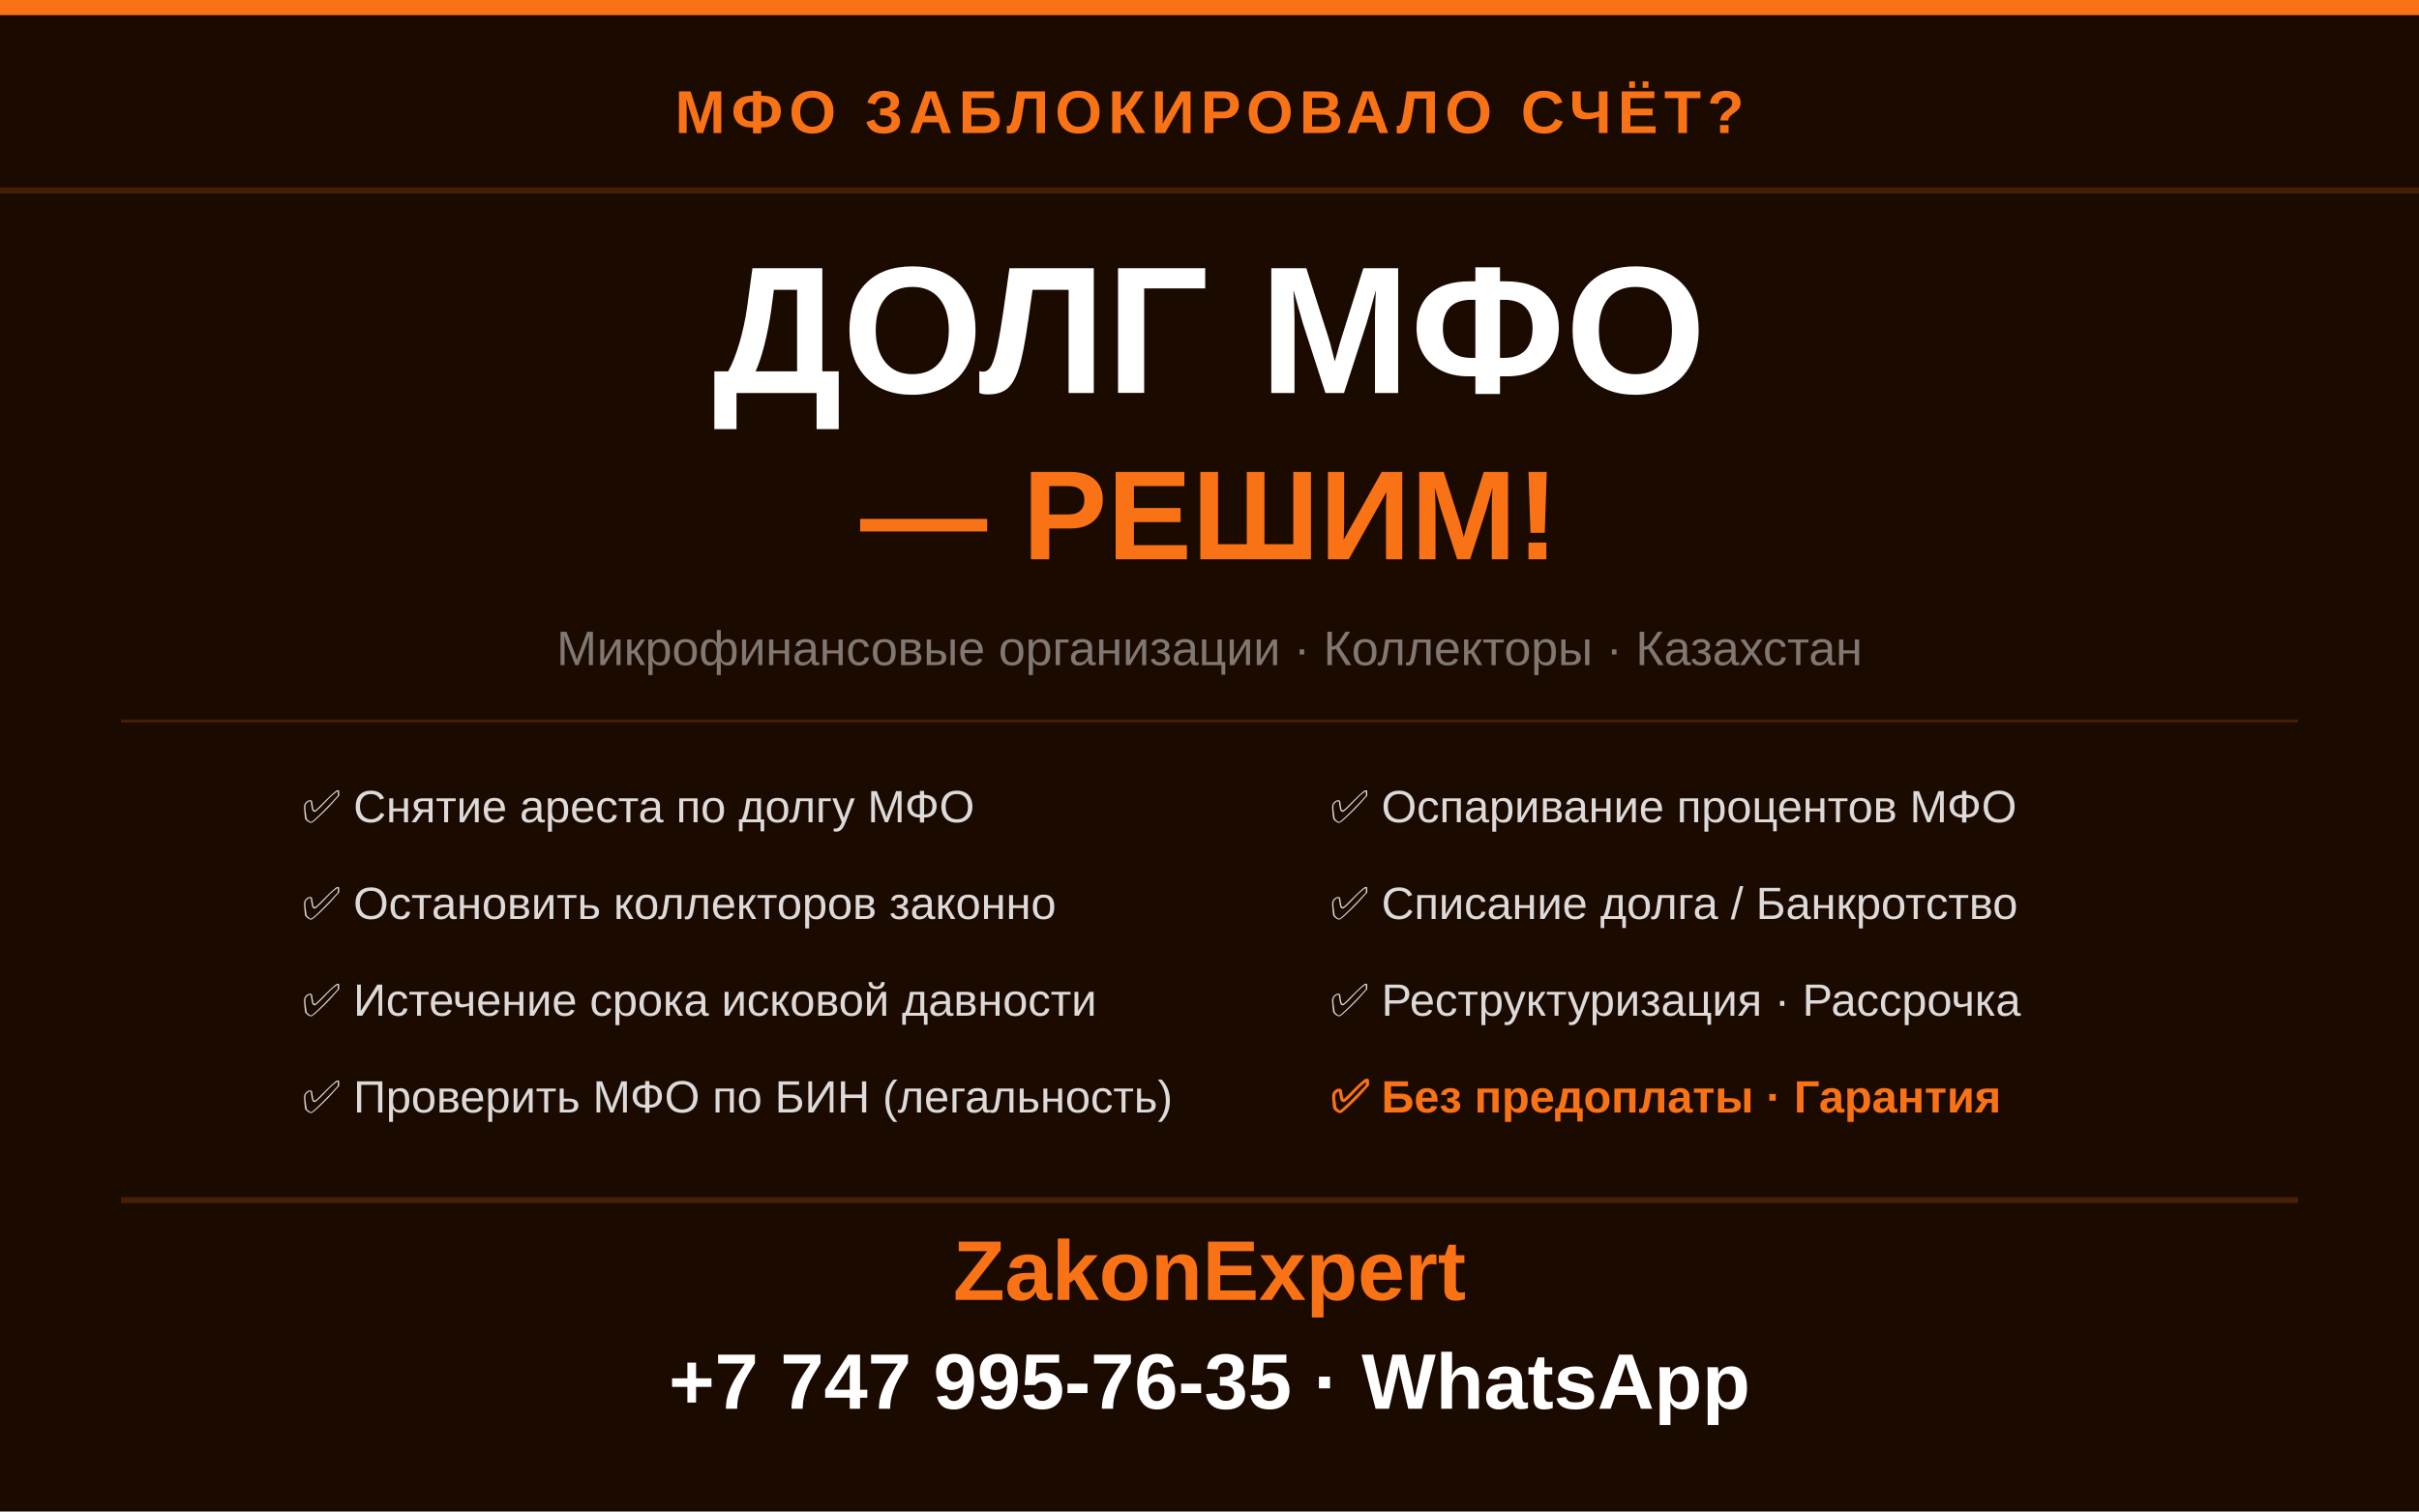
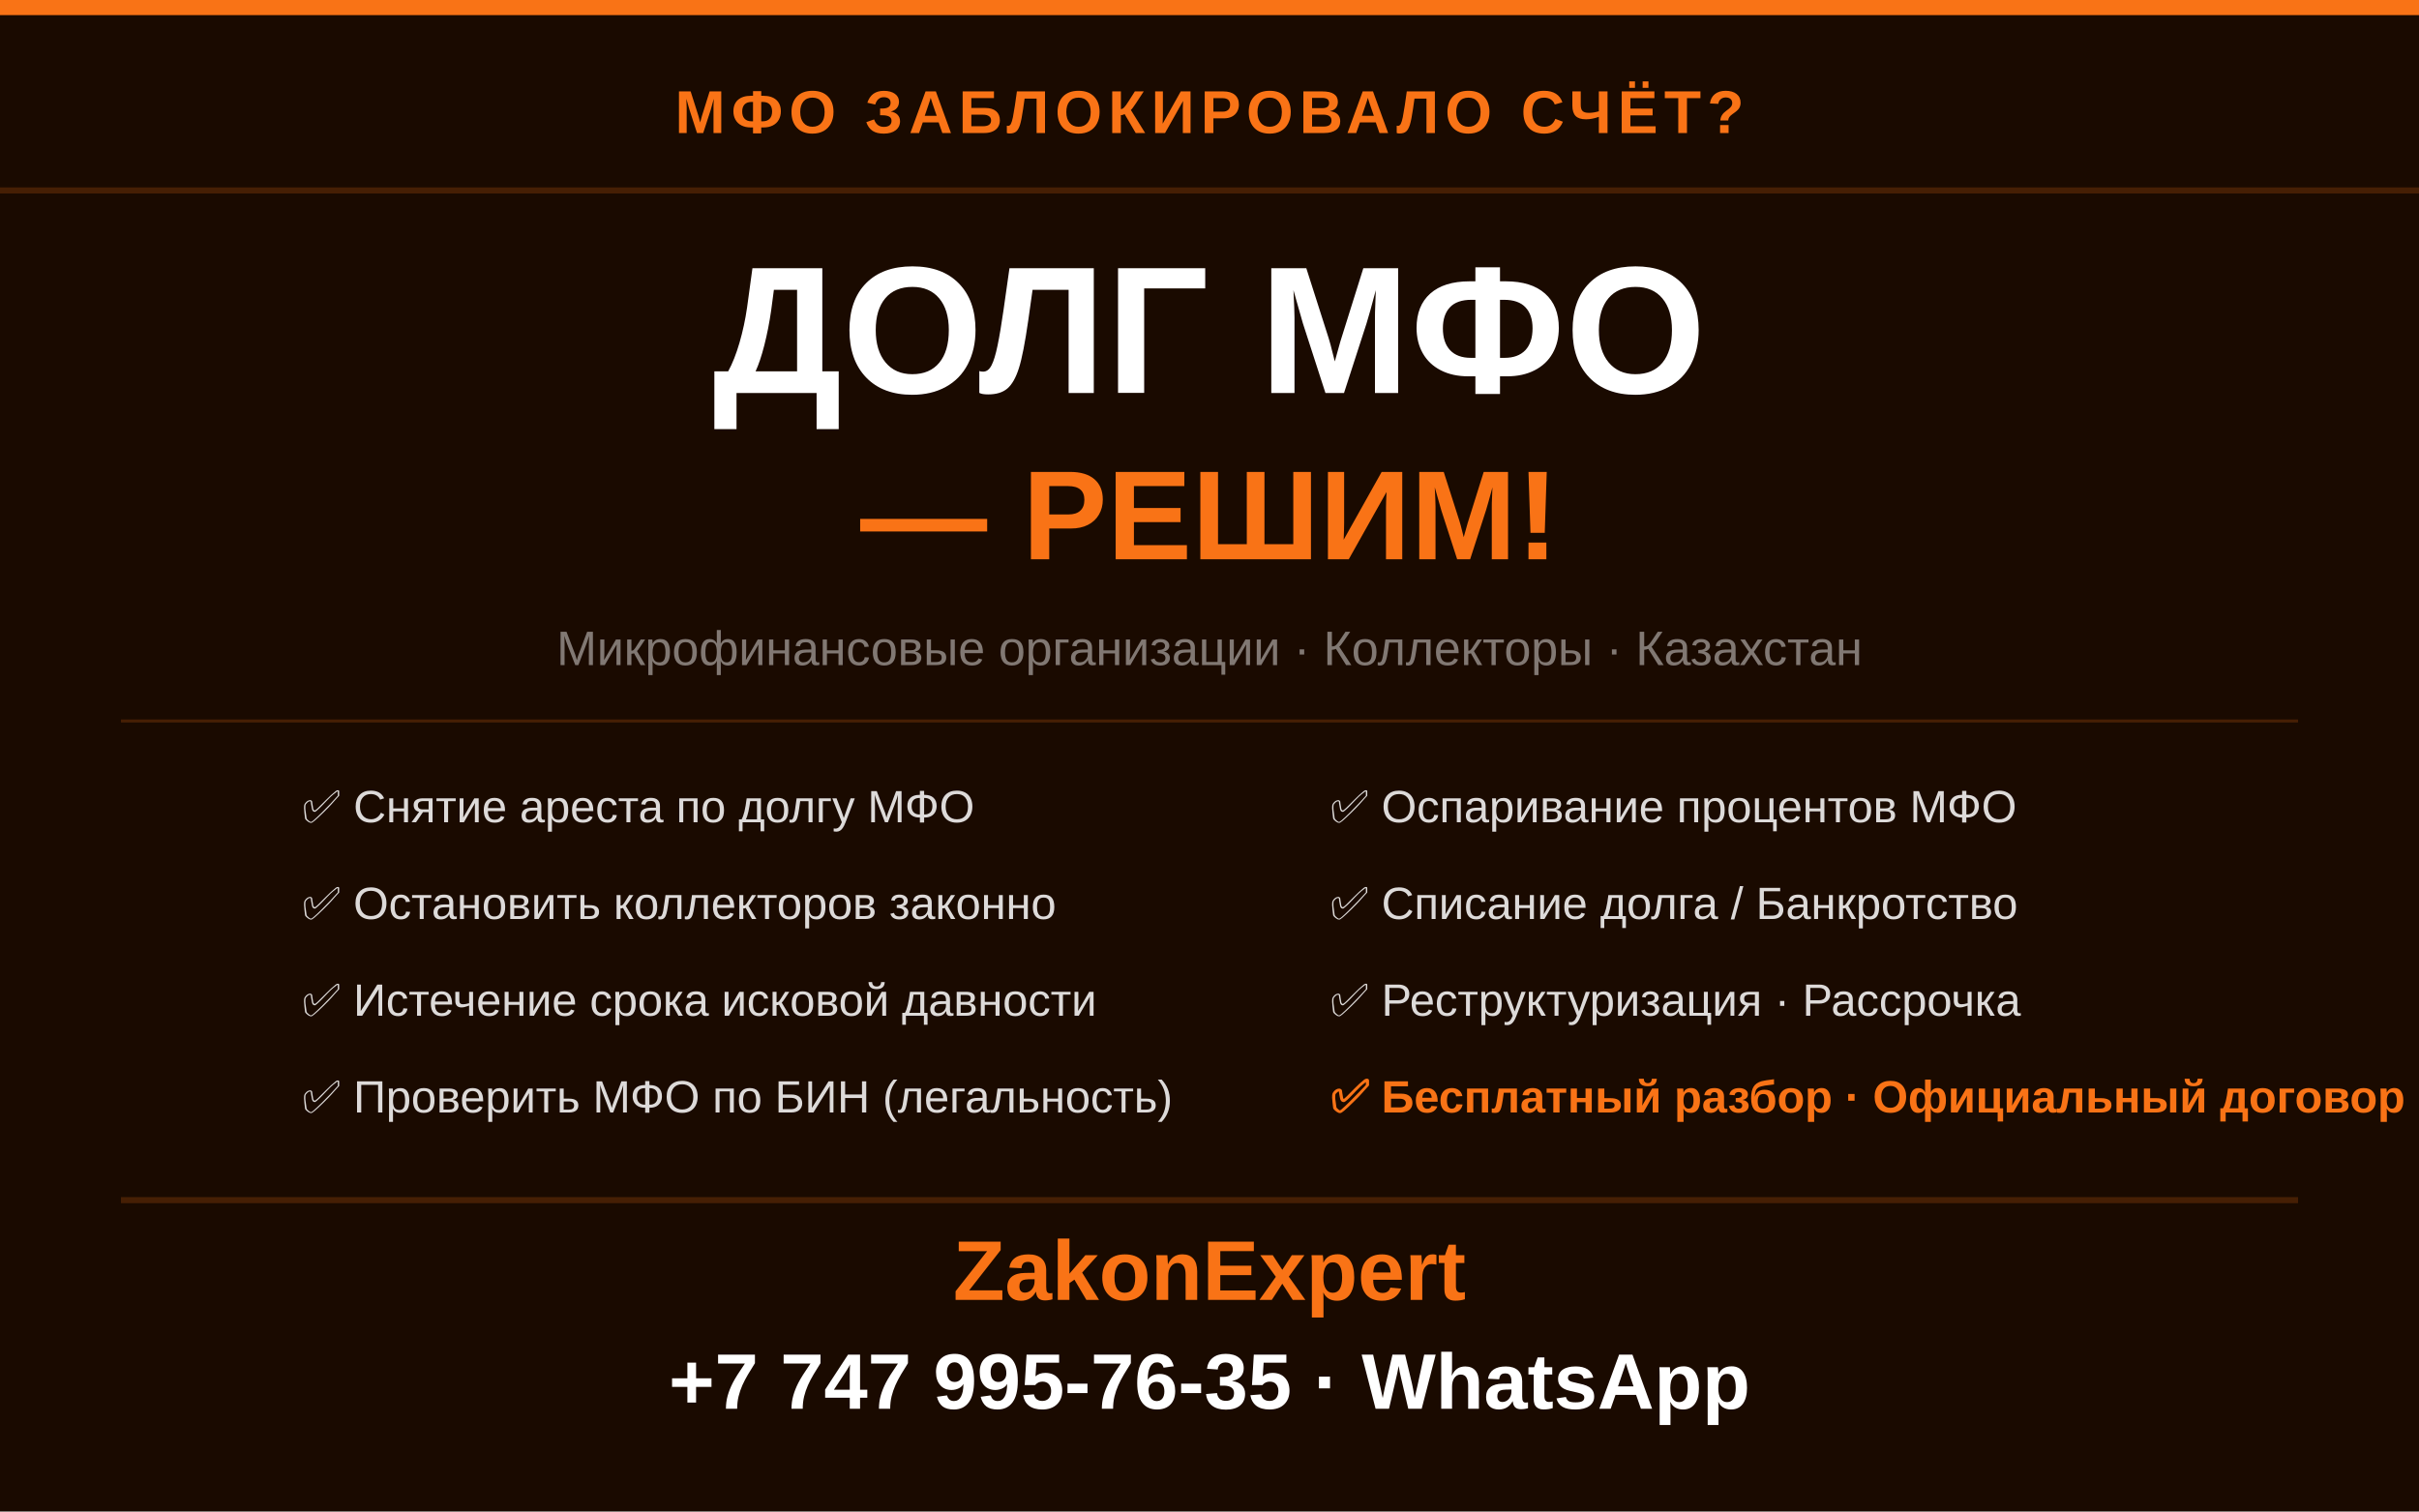
<svg xmlns="http://www.w3.org/2000/svg" viewBox="0 0 800 500" width="800" height="500">
  <rect width="800" height="500" fill="#1a0a00" />
  <rect width="800" height="5" fill="#f97316" />
  <rect x="0" y="62" width="800" height="2" fill="rgba(249,115,22,0.2)" />
  <text x="400" y="44" text-anchor="middle" font-family="Arial Black,Arial,sans-serif" font-size="20" font-weight="900" fill="#f97316" letter-spacing="2">МФО ЗАБЛОКИРОВАЛО СЧЁТ?</text>
  <text x="400" y="130" text-anchor="middle" font-family="Arial Black,Arial,sans-serif" font-size="60" font-weight="900" fill="#ffffff">ДОЛГ МФО</text>
  <text x="400" y="185" text-anchor="middle" font-family="Arial Black,Arial,sans-serif" font-size="42" font-weight="900" fill="#f97316">— РЕШИМ!</text>
  <text x="400" y="220" text-anchor="middle" font-family="Arial,sans-serif" font-size="16" fill="rgba(255,255,255,0.45)">Микрофинансовые организации · Коллекторы · Казахстан</text>
  <rect x="40" y="238" width="720" height="1" fill="rgba(249,115,22,0.2)" />
  <text x="100" y="272" font-family="Arial,sans-serif" font-size="15" fill="rgba(255,255,255,0.85)">✅  Снятие ареста по долгу МФО</text>
  <text x="440" y="272" font-family="Arial,sans-serif" font-size="15" fill="rgba(255,255,255,0.85)">✅  Оспаривание процентов МФО</text>
  <text x="100" y="304" font-family="Arial,sans-serif" font-size="15" fill="rgba(255,255,255,0.85)">✅  Остановить коллекторов законно</text>
  <text x="440" y="304" font-family="Arial,sans-serif" font-size="15" fill="rgba(255,255,255,0.85)">✅  Списание долга / Банкротство</text>
  <text x="100" y="336" font-family="Arial,sans-serif" font-size="15" fill="rgba(255,255,255,0.85)">✅  Истечение срока исковой давности</text>
  <text x="440" y="336" font-family="Arial,sans-serif" font-size="15" fill="rgba(255,255,255,0.85)">✅  Реструктуризация · Рассрочка</text>
  <text x="100" y="368" font-family="Arial,sans-serif" font-size="15" fill="rgba(255,255,255,0.85)">✅  Проверить МФО по БИН (легальность)</text>
-   <text x="440" y="368" font-family="Arial,sans-serif" font-size="15" fill="#f97316" font-weight="700">✅  Без предоплаты · Гарантия</text>
+   <text x="440" y="368" font-family="Arial,sans-serif" font-size="15" fill="#f97316" font-weight="700">✅  Бесплатный разбор · Официальный договор</text>
  <rect x="40" y="396" width="720" height="2" fill="rgba(249,115,22,0.2)" />
  <text x="400" y="430" text-anchor="middle" font-family="Arial Black,Arial,sans-serif" font-size="28" font-weight="900" fill="#f97316">ZakonExpert</text>
  <text x="400" y="466" text-anchor="middle" font-family="Arial Black,Arial,sans-serif" font-size="26" font-weight="900" fill="#ffffff">+7 747 995-76-35  ·  WhatsApp</text>
</svg>
